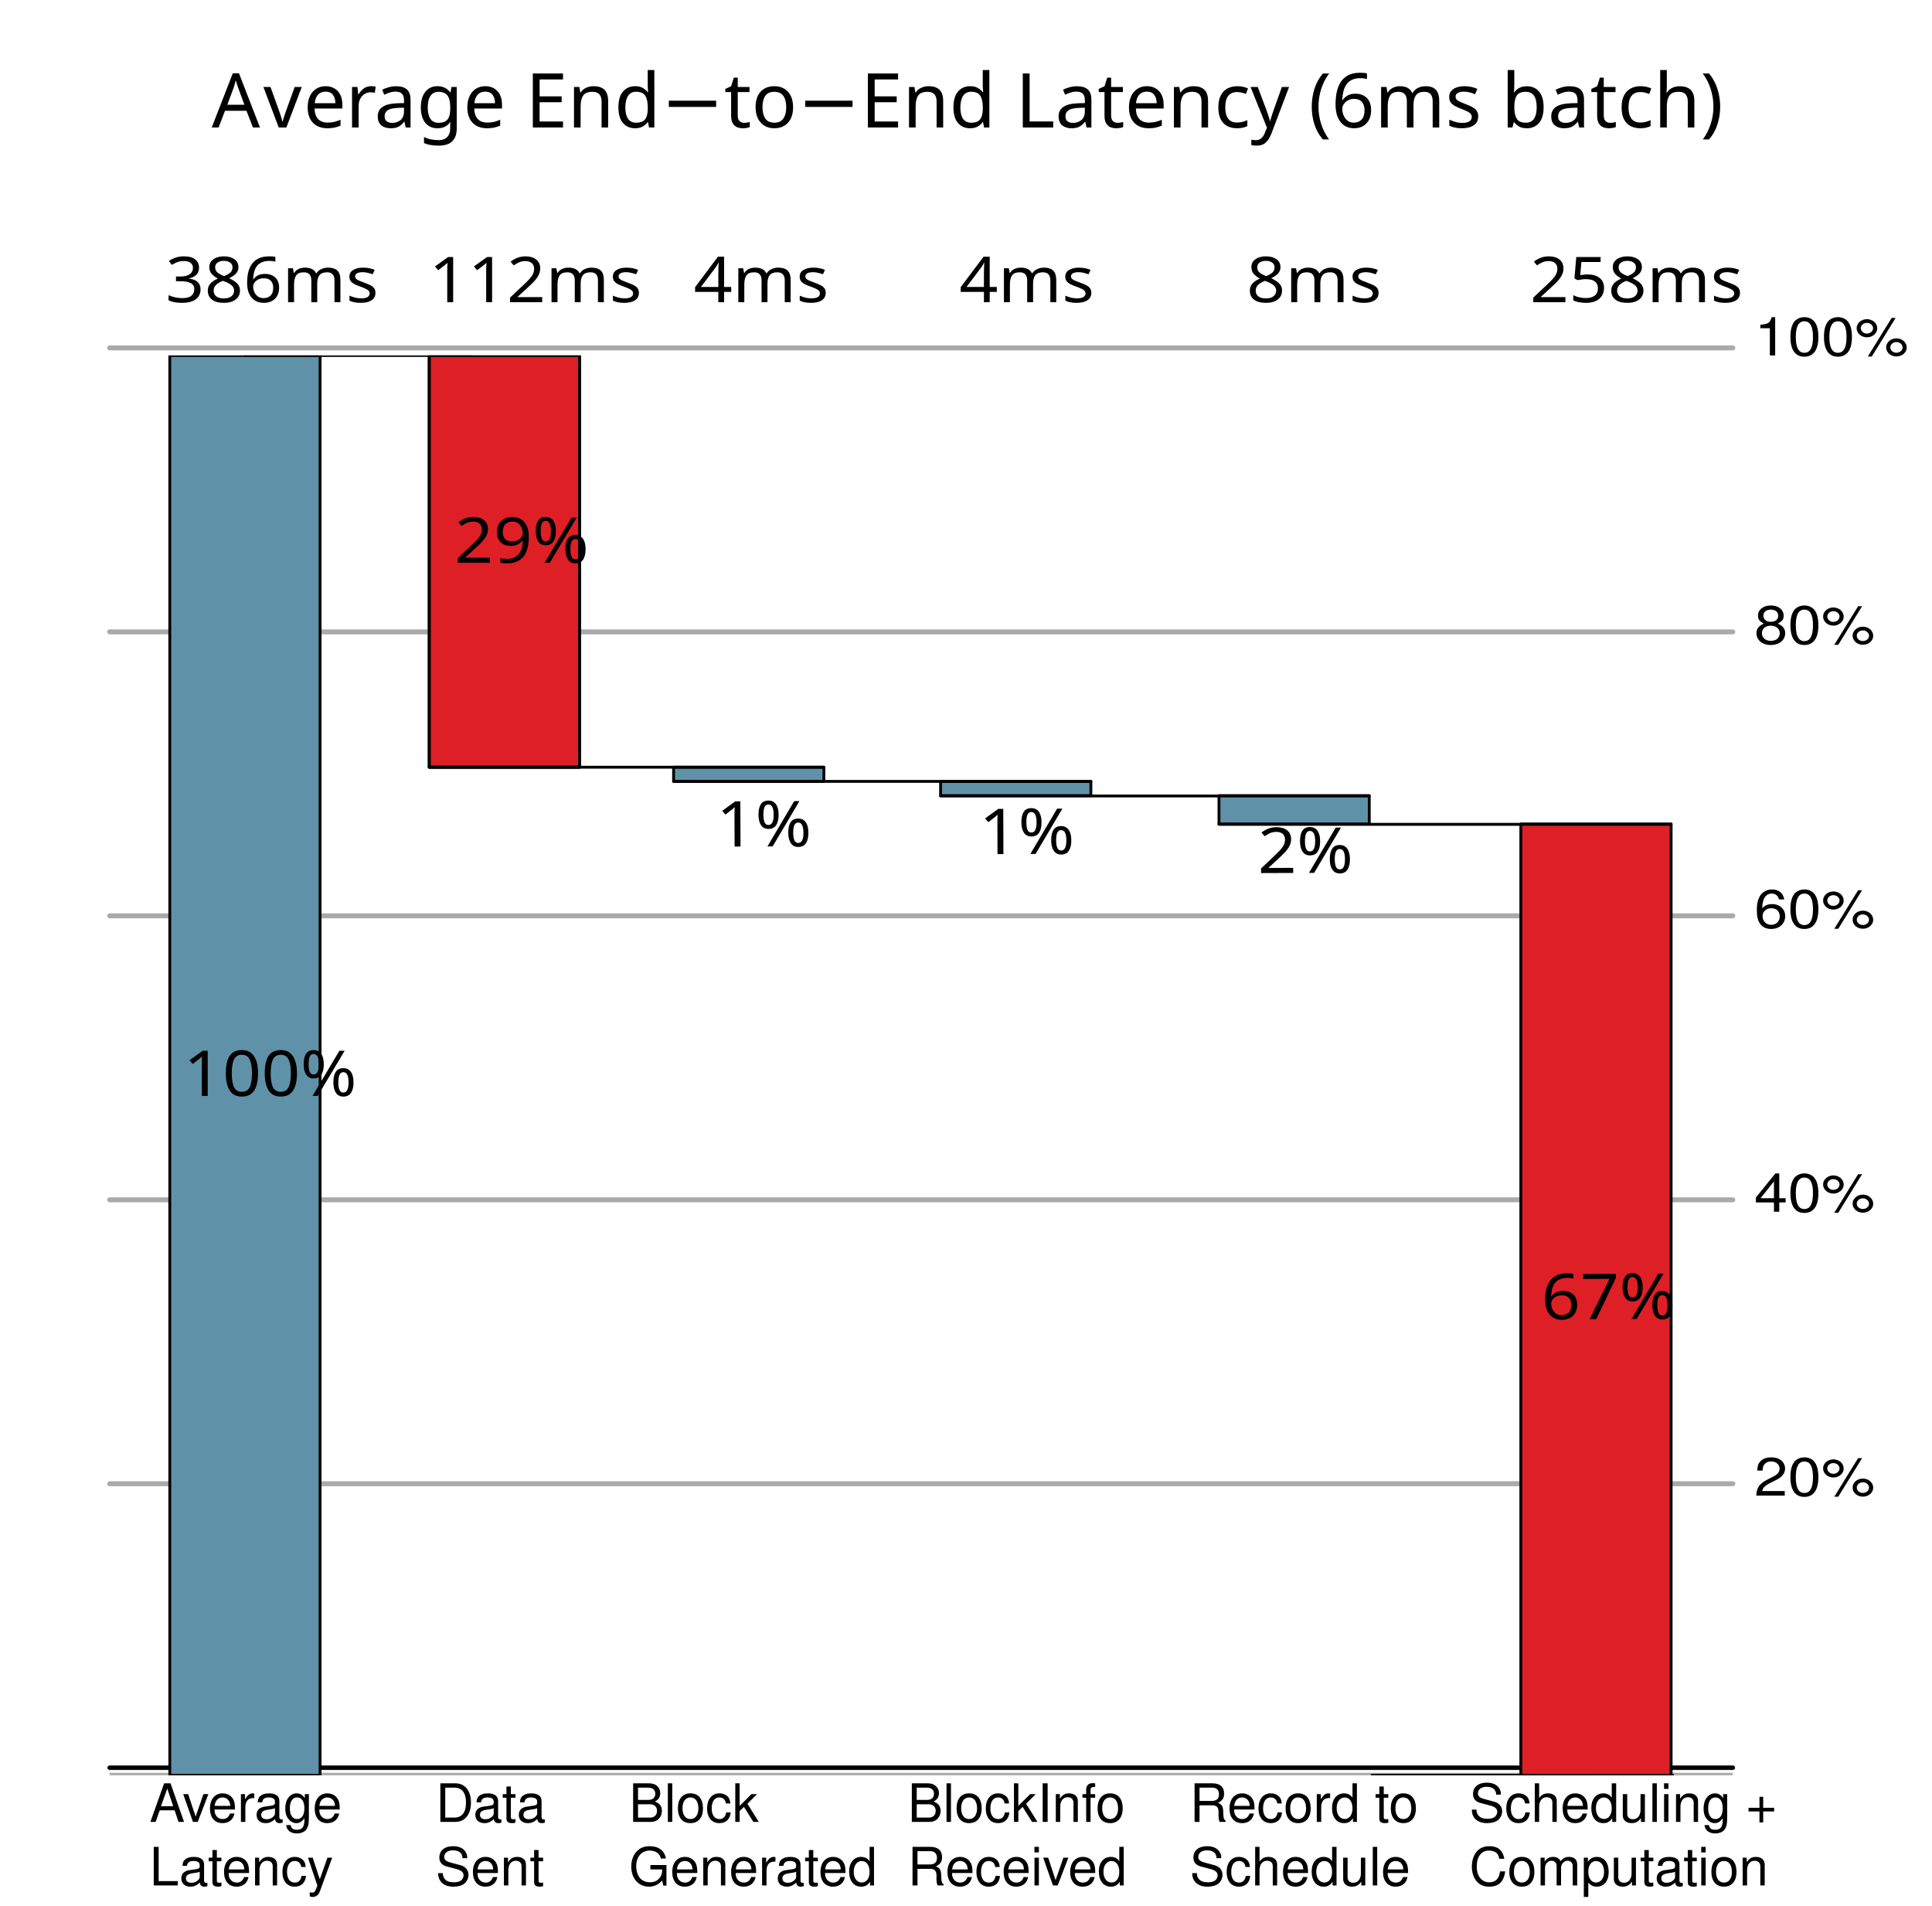
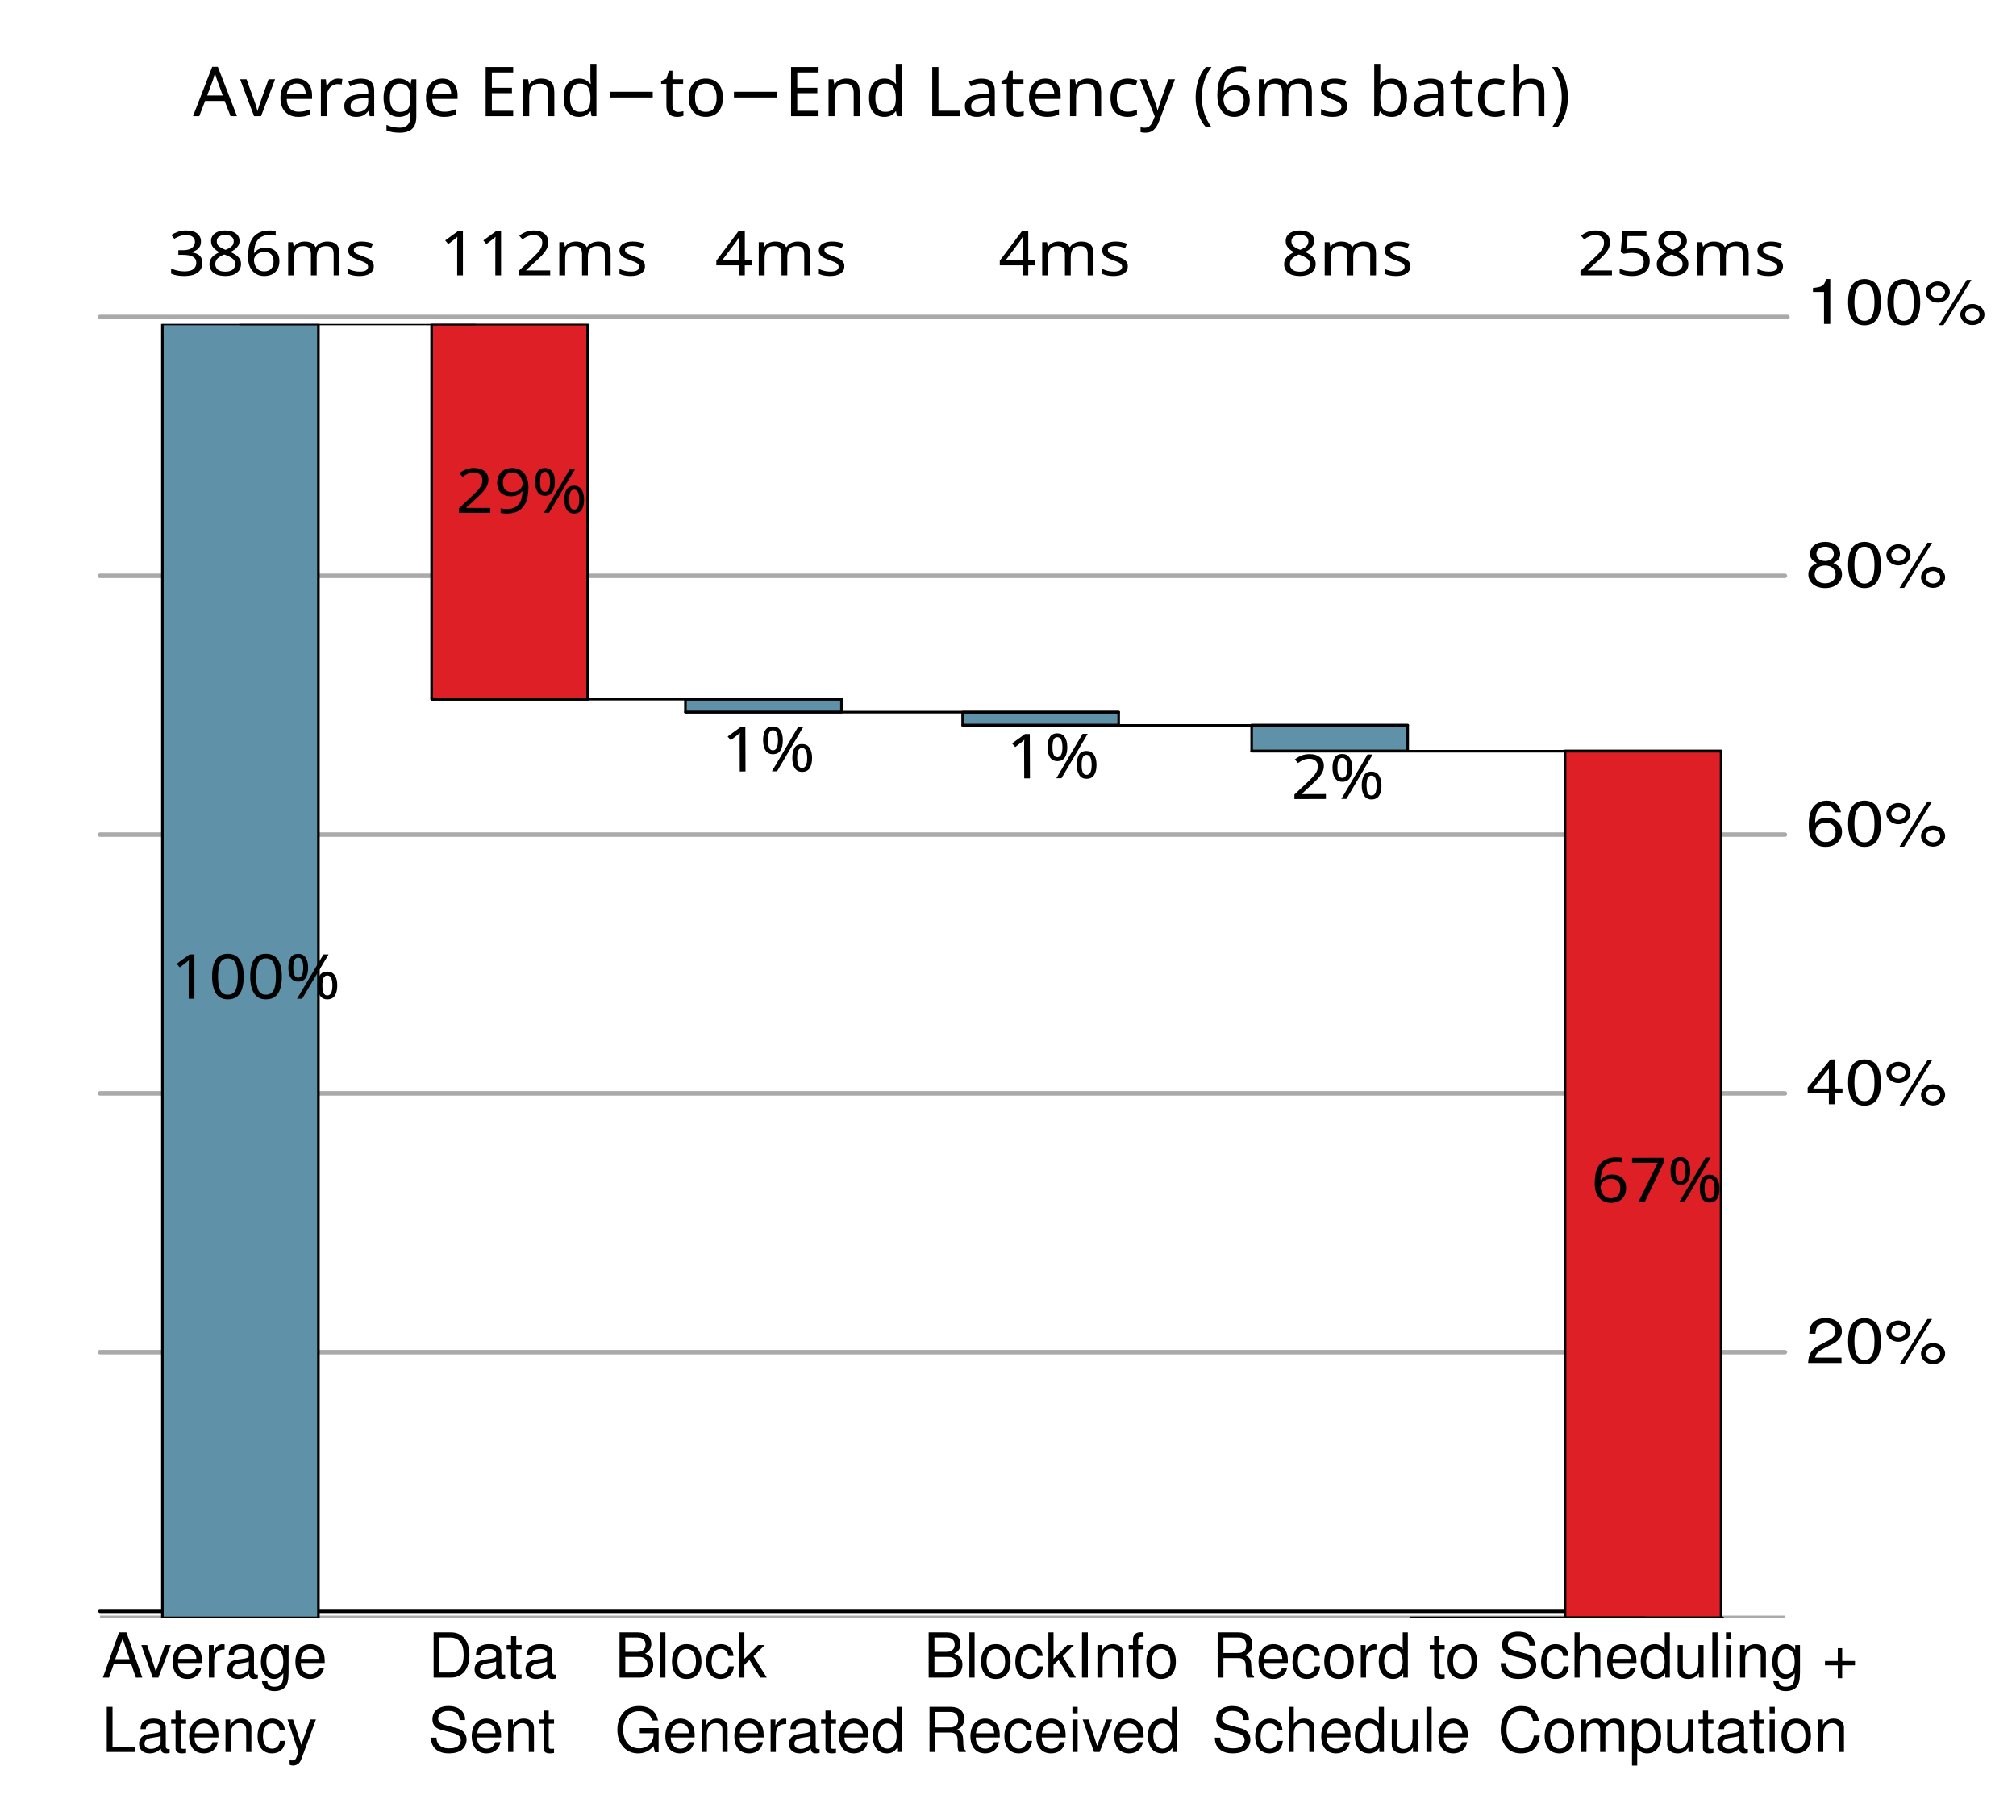
- <svg xmlns="http://www.w3.org/2000/svg" xmlns:xlink="http://www.w3.org/1999/xlink" version="1.1" id="Layer_1" x="0px" y="0px" width="511px" height="504px" viewBox="0 0 511 504" enable-background="new 0 0 511 504" xml:space="preserve">
+ <svg xmlns="http://www.w3.org/2000/svg" xmlns:xlink="http://www.w3.org/1999/xlink" version="1.1" id="Layer_1" x="0px" y="0px" width="585px" height="528px" viewBox="0 0 585 528" enable-background="new 0 0 585 528" xml:space="preserve">
  <g>
    <defs>
      <rect id="SVGID_1_" x="29.01" y="92" width="429.3" height="375.48" />
    </defs>
    <clipPath id="SVGID_2_">
      <use xlink:href="#SVGID_1_" overflow="visible" />
    </clipPath>
  </g>
-   <text transform="matrix(1.1401 0 0 1 463.9805 395.5303)" font-family="'Helvetica'" font-size="14">20%</text>
-   <text transform="matrix(1.1401 0 0 1 463.9805 320.4404)" font-family="'Helvetica'" font-size="14">40%</text>
-   <text transform="matrix(1.1401 0 0 1 463.9805 245.3438)" font-family="'Helvetica'" font-size="14">60%</text>
-   <text transform="matrix(1.1401 0 0 1 463.9805 170.2456)" font-family="'Helvetica'" font-size="14">80%</text>
+   <text transform="matrix(1.1401 0 0 1 523.9805 395.5303)" font-family="'Helvetica'" font-size="18">20%</text>
+   <text transform="matrix(1.1401 0 0 1 523.9805 320.4404)" font-family="'Helvetica'" font-size="18">40%</text>
+   <text transform="matrix(1.1401 0 0 1 523.9805 245.3438)" font-family="'Helvetica'" font-size="18">60%</text>
+   <text transform="matrix(1.1401 0 0 1 523.9805 170.2456)" font-family="'Helvetica'" font-size="18">80%</text>
  <line fill="none" stroke="#AAAAAA" stroke-width="1.31" stroke-linecap="round" stroke-linejoin="round" stroke-miterlimit="10" x1="29.01" y1="467.48" x2="458.31" y2="467.48" />
-   <line fill="none" stroke="#AAAAAA" stroke-width="1.31" stroke-linecap="round" stroke-linejoin="round" stroke-miterlimit="10" x1="29.01" y1="392.383" x2="458.31" y2="392.383" />
-   <line fill="none" stroke="#AAAAAA" stroke-width="1.31" stroke-linecap="round" stroke-linejoin="round" stroke-miterlimit="10" x1="29.01" y1="317.293" x2="458.31" y2="317.293" />
-   <line fill="none" stroke="#AAAAAA" stroke-width="1.31" stroke-linecap="round" stroke-linejoin="round" stroke-miterlimit="10" x1="29.01" y1="242.195" x2="458.31" y2="242.195" />
-   <line fill="none" stroke="#AAAAAA" stroke-width="1.31" stroke-linecap="round" stroke-linejoin="round" stroke-miterlimit="10" x1="29.01" y1="167.098" x2="458.31" y2="167.098" />
-   <line fill="none" stroke="#AAAAAA" stroke-width="1.31" stroke-linecap="round" stroke-linejoin="round" stroke-miterlimit="10" x1="29.01" y1="92" x2="458.31" y2="92" />
+   <line fill="none" stroke="#AAAAAA" stroke-width="1.31" stroke-linecap="round" stroke-linejoin="round" stroke-miterlimit="10" x1="29.01" y1="392.383" x2="517.94" y2="392.383" />
+   <line fill="none" stroke="#AAAAAA" stroke-width="1.31" stroke-linecap="round" stroke-linejoin="round" stroke-miterlimit="10" x1="29.01" y1="317.293" x2="517.94" y2="317.293" />
+   <line fill="none" stroke="#AAAAAA" stroke-width="1.31" stroke-linecap="round" stroke-linejoin="round" stroke-miterlimit="10" x1="29.01" y1="242.195" x2="517.94" y2="242.195" />
+   <line fill="none" stroke="#AAAAAA" stroke-width="1.31" stroke-linecap="round" stroke-linejoin="round" stroke-miterlimit="10" x1="29.01" y1="167.098" x2="517.94" y2="167.098" />
+   <line fill="none" stroke="#AAAAAA" stroke-width="1.31" stroke-linecap="round" stroke-linejoin="round" stroke-miterlimit="10" x1="29.01" y1="92" x2="518.69" y2="92" />
  <line fill="none" stroke="#000000" stroke-width="1.12" stroke-linecap="round" stroke-linejoin="round" stroke-miterlimit="10" x1="29.01" y1="467.48" x2="458.31" y2="467.48" />
  <g>
    <defs>
-       <rect id="SVGID_3_" x="29.01" y="94" width="429.3" height="375.48" />
+       <rect id="SVGID_3_" x="29.01" y="94" width="488.99" height="375.48" />
    </defs>
    <clipPath id="SVGID_4_">
      <use xlink:href="#SVGID_3_" overflow="visible" />
    </clipPath>
-     <line clip-path="url(#SVGID_4_)" fill="none" stroke="#AAAAAA" stroke-width="1.31" stroke-linecap="round" stroke-linejoin="round" stroke-miterlimit="10" x1="29.01" y1="469.48" x2="458.31" y2="469.48" />
-     <rect x="44.91" y="94" clip-path="url(#SVGID_4_)" fill="#5F92A8" width="39.75" height="375.48" />
-     <rect x="44.91" y="94" clip-path="url(#SVGID_4_)" fill="none" stroke="#000000" stroke-width="0.75" stroke-linecap="round" stroke-linejoin="round" stroke-miterlimit="10" width="39.75" height="375.48" />
-     <rect x="113.53" y="94" clip-path="url(#SVGID_4_)" fill="#DE1F26" stroke="#000000" stroke-width="0.75" stroke-linecap="round" stroke-linejoin="round" stroke-miterlimit="10" width="39.75" height="108.893" />
-     <rect x="113.53" y="94" clip-path="url(#SVGID_4_)" fill="none" stroke="#000000" stroke-width="0.75" stroke-linecap="round" stroke-linejoin="round" stroke-miterlimit="10" width="39.75" height="108.893" />
-     <rect x="178.16" y="202.893" clip-path="url(#SVGID_4_)" fill="#5F92A8" width="39.75" height="3.754" />
-     <rect x="178.16" y="202.893" clip-path="url(#SVGID_4_)" fill="none" stroke="#000000" stroke-width="0.75" stroke-linecap="round" stroke-linejoin="round" stroke-miterlimit="10" width="39.75" height="3.754" />
-     <rect x="248.78" y="206.646" clip-path="url(#SVGID_4_)" fill="#5F92A8" width="39.75" height="3.754" />
-     <rect x="248.78" y="206.646" clip-path="url(#SVGID_4_)" fill="none" stroke="#000000" stroke-width="0.75" stroke-linecap="round" stroke-linejoin="round" stroke-miterlimit="10" width="39.75" height="3.754" />
-     <rect x="322.41" y="210.401" clip-path="url(#SVGID_4_)" fill="#5F92A8" width="39.75" height="7.508" />
-     <rect x="322.41" y="210.401" clip-path="url(#SVGID_4_)" fill="none" stroke="#000000" stroke-width="0.75" stroke-linecap="round" stroke-linejoin="round" stroke-miterlimit="10" width="39.75" height="7.508" />
-     <rect x="402.04" y="217.909" clip-path="url(#SVGID_4_)" fill="#5F92A8" width="39.75" height="251.572" />
-     <rect x="402.25" y="217.909" clip-path="url(#SVGID_4_)" fill="#DE1F26" stroke="#000000" stroke-width="0.75" stroke-linecap="round" stroke-linejoin="round" stroke-miterlimit="10" width="39.75" height="251.572" />
-     <path clip-path="url(#SVGID_4_)" fill="#00526D" d="M402.66,469.48h39.75H402.66z" />
-     <path clip-path="url(#SVGID_4_)" fill="none" stroke="#000000" stroke-width="0.75" stroke-linecap="round" stroke-linejoin="round" stroke-miterlimit="10" d="   M402.66,469.48h39.75H402.66z" />
-     <line clip-path="url(#SVGID_4_)" fill="none" stroke="#000000" stroke-width="0.75" stroke-linecap="round" stroke-linejoin="round" stroke-miterlimit="10" x1="64.78" y1="94" x2="124.41" y2="94" />
-     <line clip-path="url(#SVGID_4_)" fill="none" stroke="#000000" stroke-width="0.75" stroke-linecap="round" stroke-linejoin="round" stroke-miterlimit="10" x1="113.53" y1="202.893" x2="217.91" y2="202.893" />
-     <line clip-path="url(#SVGID_4_)" fill="none" stroke="#000000" stroke-width="0.75" stroke-linecap="round" stroke-linejoin="round" stroke-miterlimit="10" x1="178.16" y1="206.646" x2="288.53" y2="206.646" />
-     <line clip-path="url(#SVGID_4_)" fill="none" stroke="#000000" stroke-width="0.75" stroke-linecap="round" stroke-linejoin="round" stroke-miterlimit="10" x1="248.78" y1="210.5" x2="362.16" y2="210.5" />
-     <line clip-path="url(#SVGID_4_)" fill="none" stroke="#000000" stroke-width="0.75" stroke-linecap="round" stroke-linejoin="round" stroke-miterlimit="10" x1="322.41" y1="218" x2="442" y2="218" />
-     <line clip-path="url(#SVGID_4_)" fill="none" stroke="#000000" stroke-width="0.75" stroke-linecap="round" stroke-linejoin="round" stroke-miterlimit="10" x1="362.91" y1="469.48" x2="422.54" y2="469.48" />
+     <line clip-path="url(#SVGID_4_)" fill="none" stroke="#AAAAAA" stroke-width="1.31" stroke-linecap="round" stroke-linejoin="round" stroke-miterlimit="10" x1="29.01" y1="469.48" x2="518" y2="469.48" />
+     <rect x="47.121" y="94" clip-path="url(#SVGID_4_)" fill="#5F92A8" width="45.277" height="375.48" />
+     <rect x="47.121" y="94" clip-path="url(#SVGID_4_)" fill="none" stroke="#000000" stroke-width="0.75" stroke-linecap="round" stroke-linejoin="round" stroke-miterlimit="10" width="45.277" height="375.48" />
+     <rect x="125.282" y="94" clip-path="url(#SVGID_4_)" fill="#DE1F26" stroke="#000000" stroke-width="0.75" stroke-linecap="round" stroke-linejoin="round" stroke-miterlimit="10" width="45.277" height="108.893" />
+     <rect x="125.282" y="94" clip-path="url(#SVGID_4_)" fill="none" stroke="#000000" stroke-width="0.75" stroke-linecap="round" stroke-linejoin="round" stroke-miterlimit="10" width="45.277" height="108.893" />
+     <rect x="198.898" y="202.893" clip-path="url(#SVGID_4_)" fill="#5F92A8" width="45.277" height="3.754" />
+     <rect x="198.898" y="202.893" clip-path="url(#SVGID_4_)" fill="none" stroke="#000000" stroke-width="0.75" stroke-linecap="round" stroke-linejoin="round" stroke-miterlimit="10" width="45.277" height="3.754" />
+     <rect x="279.337" y="206.646" clip-path="url(#SVGID_4_)" fill="#5F92A8" width="45.277" height="3.754" />
+     <rect x="279.337" y="206.646" clip-path="url(#SVGID_4_)" fill="none" stroke="#000000" stroke-width="0.75" stroke-linecap="round" stroke-linejoin="round" stroke-miterlimit="10" width="45.277" height="3.754" />
+     <rect x="363.205" y="210.401" clip-path="url(#SVGID_4_)" fill="#5F92A8" width="45.276" height="7.508" />
+     <rect x="363.205" y="210.401" clip-path="url(#SVGID_4_)" fill="none" stroke="#000000" stroke-width="0.75" stroke-linecap="round" stroke-linejoin="round" stroke-miterlimit="10" width="45.276" height="7.508" />
+     <rect x="453.907" y="217.909" clip-path="url(#SVGID_4_)" fill="#5F92A8" width="45.276" height="251.572" />
+     <rect x="454.146" y="217.909" clip-path="url(#SVGID_4_)" fill="#DE1F26" stroke="#000000" stroke-width="0.75" stroke-linecap="round" stroke-linejoin="round" stroke-miterlimit="10" width="45.276" height="251.572" />
+     <path clip-path="url(#SVGID_4_)" fill="#00526D" d="M454.613,469.48h45.276H454.613z" />
+     <path clip-path="url(#SVGID_4_)" fill="none" stroke="#000000" stroke-width="0.75" stroke-linecap="round" stroke-linejoin="round" stroke-miterlimit="10" d="   M454.613,469.48h45.276H454.613z" />
+     <line clip-path="url(#SVGID_4_)" fill="none" stroke="#000000" stroke-width="0.75" stroke-linecap="round" stroke-linejoin="round" stroke-miterlimit="10" x1="69.753" y1="94" x2="137.675" y2="94" />
+     <line clip-path="url(#SVGID_4_)" fill="none" stroke="#000000" stroke-width="0.75" stroke-linecap="round" stroke-linejoin="round" stroke-miterlimit="10" x1="125.282" y1="202.893" x2="244.175" y2="202.893" />
+     <line clip-path="url(#SVGID_4_)" fill="none" stroke="#000000" stroke-width="0.75" stroke-linecap="round" stroke-linejoin="round" stroke-miterlimit="10" x1="198.898" y1="206.646" x2="324.614" y2="206.646" />
+     <line clip-path="url(#SVGID_4_)" fill="none" stroke="#000000" stroke-width="0.75" stroke-linecap="round" stroke-linejoin="round" stroke-miterlimit="10" x1="279.337" y1="210.5" x2="408.481" y2="210.5" />
+     <line clip-path="url(#SVGID_4_)" fill="none" stroke="#000000" stroke-width="0.75" stroke-linecap="round" stroke-linejoin="round" stroke-miterlimit="10" x1="363.205" y1="218" x2="499.423" y2="218" />
+     <line clip-path="url(#SVGID_4_)" fill="none" stroke="#000000" stroke-width="0.75" stroke-linecap="round" stroke-linejoin="round" stroke-miterlimit="10" x1="409.336" y1="469.48" x2="477.257" y2="469.48" />
  </g>
  <text transform="matrix(1 0 0 1 56 33.7163)">
    <tspan x="0" y="0" font-family="'Helvetica-Bold'" font-size="20">A</tspan>
    <tspan x="13.664" y="0" font-family="'Helvetica-Bold'" font-size="20">v</tspan>
    <tspan x="24.287" y="0" font-family="'Helvetica-Bold'" font-size="20">e</tspan>
    <tspan x="35.41" y="0" font-family="'Helvetica-Bold'" font-size="20">r</tspan>
    <tspan x="42.993" y="0" font-family="'Helvetica-Bold'" font-size="20">age End−to−End Latency (6ms batch)</tspan>
  </text>
-   <text transform="matrix(1 0 0 1 39.54 481.8096)">
-     <tspan x="0" y="0" font-family="'Helvetica'" font-size="14">A</tspan>
-     <tspan x="8.778" y="0" font-family="'Helvetica'" font-size="14">v</tspan>
-     <tspan x="15.428" y="0" font-family="'Helvetica'" font-size="14">e</tspan>
-     <tspan x="23.214" y="0" font-family="'Helvetica'" font-size="14">r</tspan>
-     <tspan x="27.736" y="0" font-family="'Helvetica'" font-size="14">age</tspan>
-     <tspan x="0" y="16.8" font-family="'Helvetica'" font-size="14">Latency</tspan>
+   <text transform="matrix(1 0 0 1 29.54 486.8096)">
+     <tspan x="0" y="0" font-family="'Helvetica'" font-size="18">A</tspan>
+     <tspan x="11.286" y="0" font-family="'Helvetica'" font-size="18">v</tspan>
+     <tspan x="19.836" y="0" font-family="'Helvetica'" font-size="18">e</tspan>
+     <tspan x="29.847" y="0" font-family="'Helvetica'" font-size="18">r</tspan>
+     <tspan x="35.661" y="0" font-family="'Helvetica'" font-size="18">age</tspan>
+     <tspan x="0" y="21.6" font-family="'Helvetica'" font-size="18">Latency</tspan>
  </text>
-   <text transform="matrix(1 0 0 1 115.2202 481.8096)">
-     <tspan x="0" y="0" font-family="'Helvetica'" font-size="14">Data</tspan>
-     <tspan x="0" y="16.8" font-family="'Helvetica'" font-size="14">Sent</tspan>
+   <text transform="matrix(1 0 0 1 124.2202 486.8096)">
+     <tspan x="0" y="0" font-family="'Helvetica'" font-size="18">Data</tspan>
+     <tspan x="0" y="21.6" font-family="'Helvetica'" font-size="18">Sent</tspan>
  </text>
-   <text transform="matrix(1 0 0 1 166.3501 481.8096)">
-     <tspan x="0" y="0" font-family="'Helvetica'" font-size="14">Block</tspan>
-     <tspan x="0" y="16.8" font-family="'Helvetica'" font-size="14">Gene</tspan>
-     <tspan x="34.248" y="16.8" font-family="'Helvetica'" font-size="14">r</tspan>
-     <tspan x="38.77" y="16.8" font-family="'Helvetica'" font-size="14">ated</tspan>
+   <text transform="matrix(1 0 0 1 178.3501 486.8096)">
+     <tspan x="0" y="0" font-family="'Helvetica'" font-size="18">Block</tspan>
+     <tspan x="0" y="21.6" font-family="'Helvetica'" font-size="18">Gene</tspan>
+     <tspan x="44.033" y="21.6" font-family="'Helvetica'" font-size="18">r</tspan>
+     <tspan x="49.847" y="21.6" font-family="'Helvetica'" font-size="18">ated</tspan>
  </text>
-   <text transform="matrix(1 0 0 1 240.0601 481.8096)">
-     <tspan x="0" y="0" font-family="'Helvetica'" font-size="14">BlockInfo</tspan>
-     <tspan x="0" y="16.8" font-family="'Helvetica'" font-size="14">Received</tspan>
+   <text transform="matrix(1 0 0 1 268.0605 486.8096)">
+     <tspan x="0" y="0" font-family="'Helvetica'" font-size="18">BlockInfo</tspan>
+     <tspan x="0" y="21.6" font-family="'Helvetica'" font-size="18">Received</tspan>
  </text>
-   <text transform="matrix(1 0 0 1 314.6602 481.8096)">
-     <tspan x="0" y="0" font-family="'Helvetica'" font-size="14">Record to</tspan>
-     <tspan x="0" y="16.8" font-family="'Helvetica'" font-size="14">Schedule</tspan>
+   <text transform="matrix(1 0 0 1 351.6602 486.8096)">
+     <tspan x="0" y="0" font-family="'Helvetica'" font-size="18">Record to</tspan>
+     <tspan x="0" y="21.6" font-family="'Helvetica'" font-size="18">Schedule</tspan>
  </text>
-   <text transform="matrix(1 0 0 1 388.6201 481.8096)">
-     <tspan x="0" y="0" font-family="'Helvetica'" font-size="14">Scheduling + </tspan>
-     <tspan x="0" y="16.8" font-family="'Helvetica'" font-size="14">Computation</tspan>
+   <text transform="matrix(1 0 0 1 434.6201 486.8096)">
+     <tspan x="0" y="0" font-family="'Helvetica'" font-size="18">Scheduling + </tspan>
+     <tspan x="0" y="21.6" font-family="'Helvetica'" font-size="18">Computation</tspan>
  </text>
-   <text transform="matrix(1.1401 0 0 1 463.9805 93.9995)" font-family="'Helvetica'" font-size="14">100%</text>
-   <text transform="matrix(1.0748 0 0 1 48.54 289.8262)" font-family="'MyriadPro-BoldCond'" font-size="16.747">100%</text>
-   <text transform="matrix(1.0748 0 0 1 43.7798 79.918)" font-family="'MyriadPro-BoldCond'" font-size="16.747">386ms</text>
-   <text transform="matrix(1.0748 0 0 1 113.46 79.918)" font-family="'MyriadPro-BoldCond'" font-size="16.747">112ms</text>
-   <text transform="matrix(1.0748 0 0 1 183.46 79.918)" font-family="'MyriadPro-BoldCond'" font-size="16.747">4ms</text>
-   <text transform="matrix(1.0748 0 0 1 253.71 79.918)" font-family="'MyriadPro-BoldCond'" font-size="16.747">4ms</text>
-   <text transform="matrix(1.0748 0 0 1 329.6895 79.918)" font-family="'MyriadPro-BoldCond'" font-size="16.747">8ms</text>
-   <text transform="matrix(1.0748 0 0 1 404.6895 79.918)" font-family="'MyriadPro-BoldCond'" font-size="16.747">258ms</text>
-   <text transform="matrix(1.0748 0 0 1 120.2202 148.8262)" font-family="'MyriadPro-BoldCond'" font-size="16.747">29%</text>
-   <text transform="matrix(1.0748 -0.0039 0.0037 1 407.708 348.8896)" font-family="'MyriadPro-BoldCond'" font-size="16.747">67%</text>
-   <text transform="matrix(1.0748 -0.0039 0.0037 1 189.46 223.8896)" font-family="'MyriadPro-BoldCond'" font-size="16.747">1%</text>
-   <text transform="matrix(1.0748 -0.0039 0.0037 1 259 225.8896)" font-family="'MyriadPro-BoldCond'" font-size="16.747">1%</text>
-   <text transform="matrix(1.0748 -0.0039 0.0037 1 332.6895 230.8896)" font-family="'MyriadPro-BoldCond'" font-size="16.747">2%</text>
+   <text transform="matrix(1.1401 0 0 1 523.9805 93.9995)" font-family="'Helvetica'" font-size="18">100%</text>
+   <text transform="matrix(1.0748 0 0 1 49.54 289.8262)" font-family="'MyriadPro-BoldCond'" font-size="18">100%</text>
+   <text transform="matrix(1.0748 0 0 1 48.7798 79.918)" font-family="'MyriadPro-BoldCond'" font-size="18">386ms</text>
+   <text transform="matrix(1.0748 0 0 1 127.46 79.918)" font-family="'MyriadPro-BoldCond'" font-size="18">112ms</text>
+   <text transform="matrix(1.0748 0 0 1 207.46 79.918)" font-family="'MyriadPro-BoldCond'" font-size="18">4ms</text>
+   <text transform="matrix(1.0748 0 0 1 289.71 79.918)" font-family="'MyriadPro-BoldCond'" font-size="18">4ms</text>
+   <text transform="matrix(1.0748 0 0 1 371.6895 79.918)" font-family="'MyriadPro-BoldCond'" font-size="18">8ms</text>
+   <text transform="matrix(1.0748 0 0 1 457.6895 79.918)" font-family="'MyriadPro-BoldCond'" font-size="18">258ms</text>
+   <text transform="matrix(1.0748 0 0 1 132.2202 148.8262)" font-family="'MyriadPro-BoldCond'" font-size="18">29%</text>
+   <text transform="matrix(1.0748 -0.0039 0.0037 1 461.708 348.8896)" font-family="'MyriadPro-BoldCond'" font-size="18">67%</text>
+   <text transform="matrix(1.0748 -0.0039 0.0037 1 209.46 223.8896)" font-family="'MyriadPro-BoldCond'" font-size="18">1%</text>
+   <text transform="matrix(1.0748 -0.0039 0.0037 1 292 225.8896)" font-family="'MyriadPro-BoldCond'" font-size="18">1%</text>
+   <text transform="matrix(1.0748 -0.0039 0.0037 1 374.6895 231.8896)" font-family="'MyriadPro-BoldCond'" font-size="18">2%</text>
</svg>
